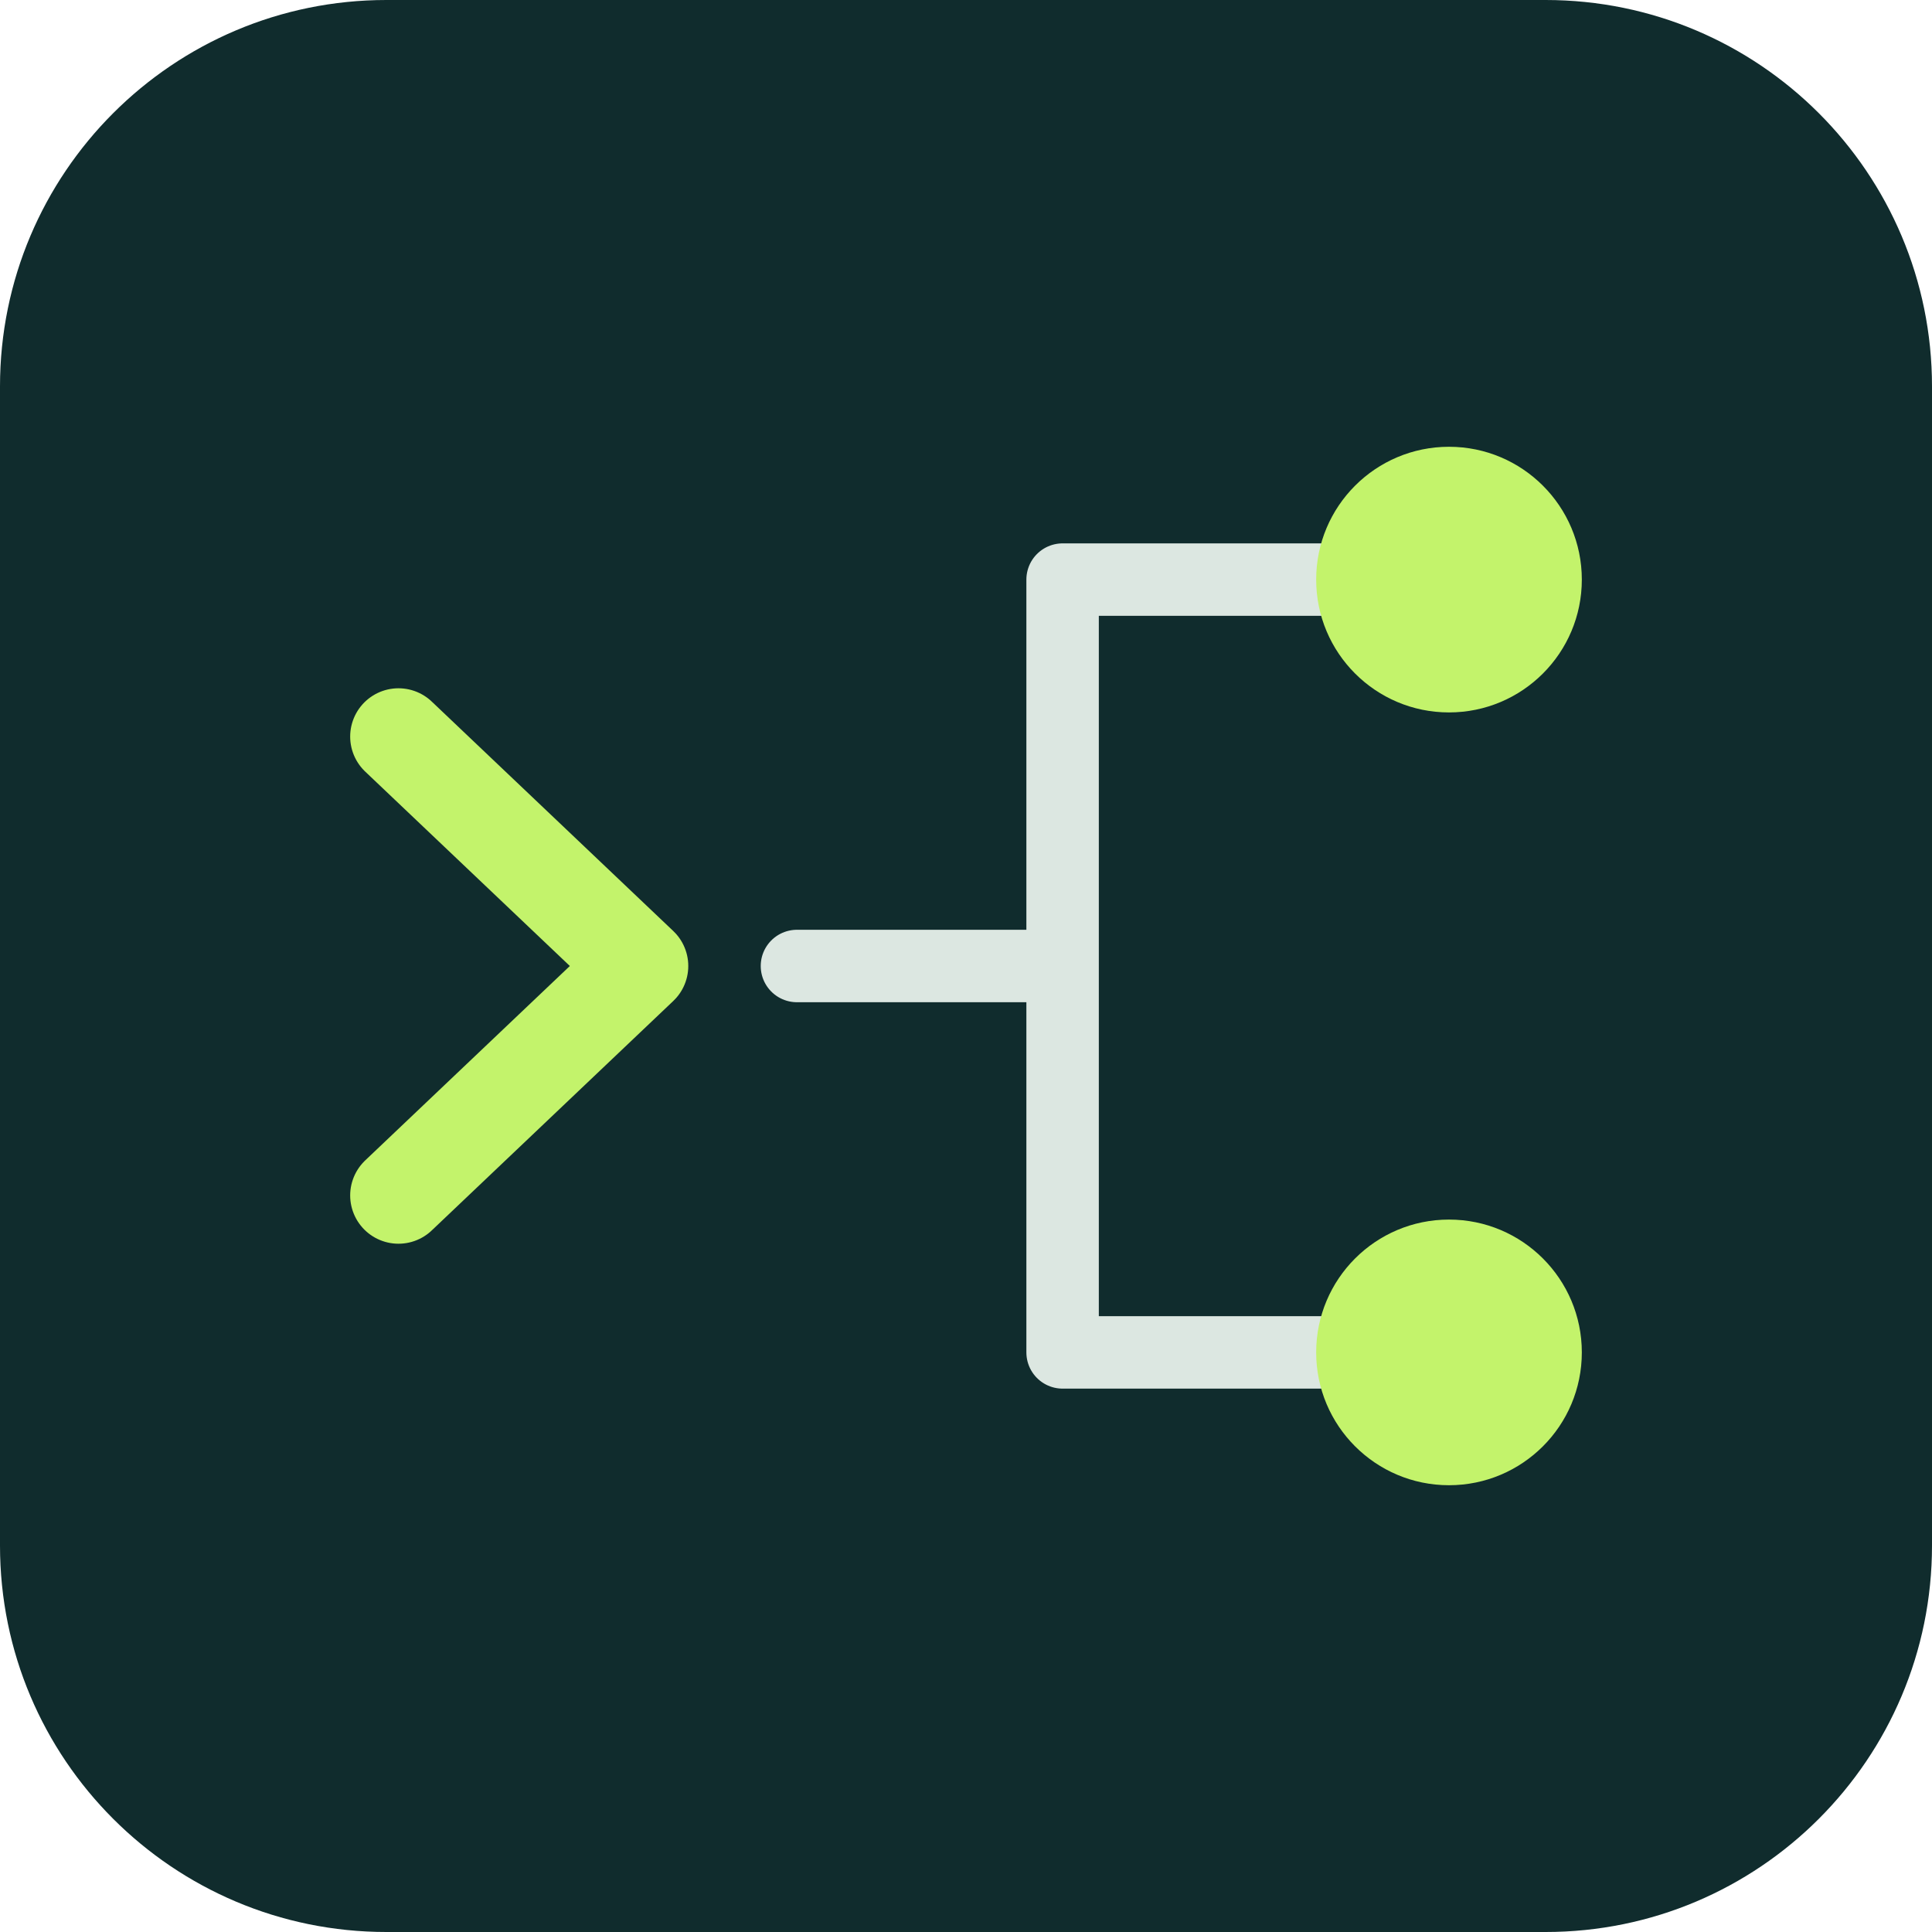
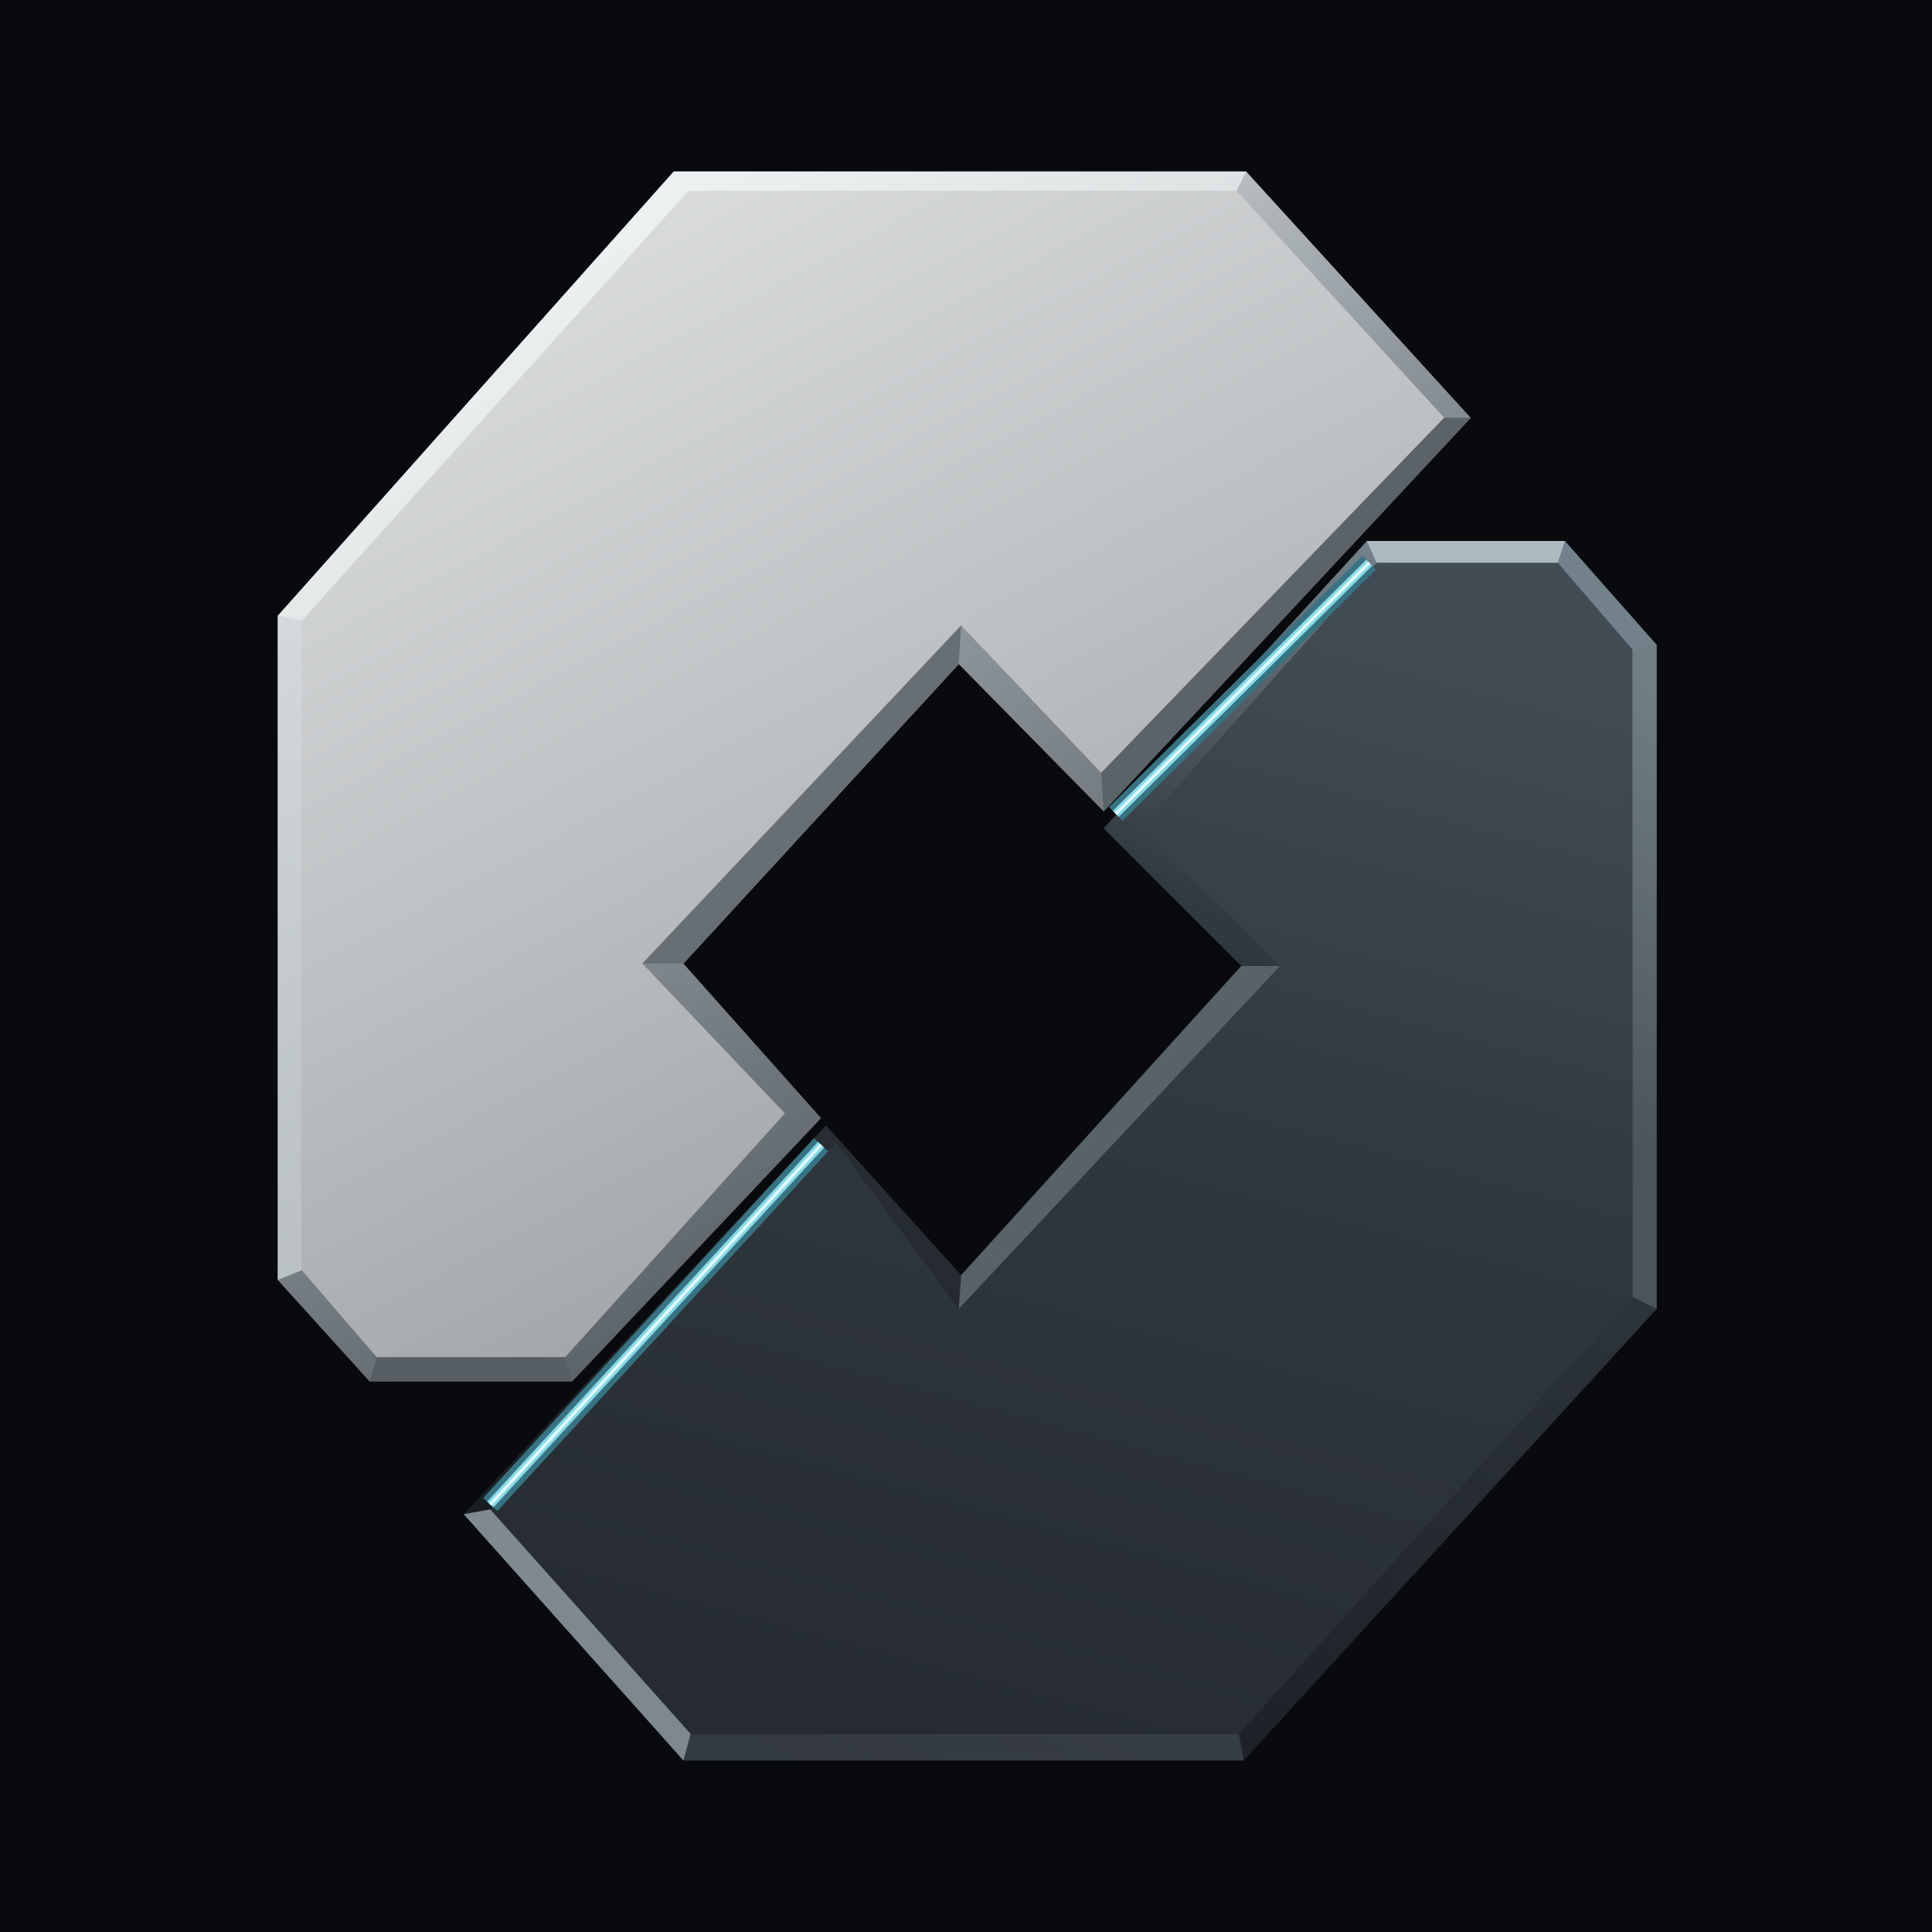
- <svg xmlns="http://www.w3.org/2000/svg" viewBox="0 0 160 160" role="img" aria-labelledby="title">
-   <rect width="160" height="160" rx="32" fill="#102c2d" />
-   <path d="m33 61 20 19-20 19" fill="none" stroke="#c3f36b" stroke-width="8" stroke-linecap="round" stroke-linejoin="round" />
-   <path d="M66 80h22m0 0V48h22M88 80v32h22" fill="none" stroke="#dce7e1" stroke-width="6" stroke-linecap="round" stroke-linejoin="round" />
-   <circle cx="120" cy="48" r="11" fill="#c3f36b" />
-   <circle cx="120" cy="112" r="11" fill="#c3f36b" />
+ <svg xmlns="http://www.w3.org/2000/svg" width="512" height="512" viewBox="114 102 800 800" role="img" aria-labelledby="title desc">
+   <defs>
+     <linearGradient id="silver" x1="355" y1="181" x2="610" y2="663" gradientUnits="userSpaceOnUse">
+       <stop stop-color="#DBDDDE" />
+       <stop offset=".43" stop-color="#BFC2C4" />
+       <stop offset="1" stop-color="#91979C" />
+     </linearGradient>
+     <linearGradient id="silver-edge" x1="340" y1="180" x2="610" y2="630" gradientUnits="userSpaceOnUse">
+       <stop stop-color="#F0F4F5" />
+       <stop offset=".48" stop-color="#8B9399" />
+       <stop offset="1" stop-color="#434B51" />
+     </linearGradient>
+     <linearGradient id="gunmetal" x1="590" y1="335" x2="460" y2="820" gradientUnits="userSpaceOnUse">
+       <stop stop-color="#424C55" />
+       <stop offset=".46" stop-color="#30373E" />
+       <stop offset="1" stop-color="#252B30" />
+     </linearGradient>
+     <linearGradient id="dark-edge" x1="680" y1="326" x2="430" y2="831" gradientUnits="userSpaceOnUse">
+       <stop stop-color="#73818A" />
+       <stop offset=".3" stop-color="#31383F" />
+       <stop offset="1" stop-color="#161B20" />
+     </linearGradient>
+   </defs>
+   <path fill="#080A0D" d="M114 102h800v800H114z" />
+   <path fill="url(#silver-edge)" d="M229 357 393 173H630L723 275 571 438 511 377 397 501 454 565 351 674H267L229 632Z" />
+   <path fill="url(#silver)" d="M239 359 399 181H626L712 275 570 422 512 361 380 501 439 563 348 664H270L239 628Z" />
+   <path fill="#F0F3F4" opacity=".7" d="m393 173 6 8h227l4-8Zm-164 184 10 2 160-178-6-8Z" />
+   <path fill="#5B6268" d="m570 422 1 16 152-163-11 0Z" />
+   <path fill="#676E74" d="m380 501 17 0 114-124 1-16Z" />
+   <path fill="#D7DDDF" opacity=".7" d="m239 359-10-2v275l10-4Z" />
+   <path fill="#575F65" d="m270 664-3 10h84l-3-10Z" />
+   <path fill="url(#dark-edge)" d="M680 326H762L800 369V644L629 831H397L306 729 456 568 512 630 628 502 571 445Z" />
+   <path fill="url(#gunmetal)" d="M684 335H759L790 371V639L627 820H400L317 727 460 575 511 644 644 502 587 444Z" />
+   <path fill="#BAC7CD" opacity=".8" d="m680 326 4 9h75l3-9Z" />
+   <path fill="#6F7A81" opacity=".45" d="m790 371 10-2v275l-10-5Z" />
+   <path fill="#667078" opacity=".35" d="m627 820 2 11H397l3-11Z" />
+   <path fill="#576269" d="m511 644 1-14 116-128h16Z" />
+   <path fill="#A9B7BF" opacity=".7" d="m397 831 3-11-83-93-11 2Z" />
+   <path d="m576 439 105-104m-364 390 137-149" fill="none" stroke="#377382" stroke-width="8" />
+   <path d="m576 439 105-104m-364 390 137-149" fill="none" stroke="#8ADAE6" stroke-width="3.5" />
+   <path d="m576 439 105-104m-364 390 137-149" fill="none" stroke="#E0FAFF" stroke-width="1.25" />
</svg>
